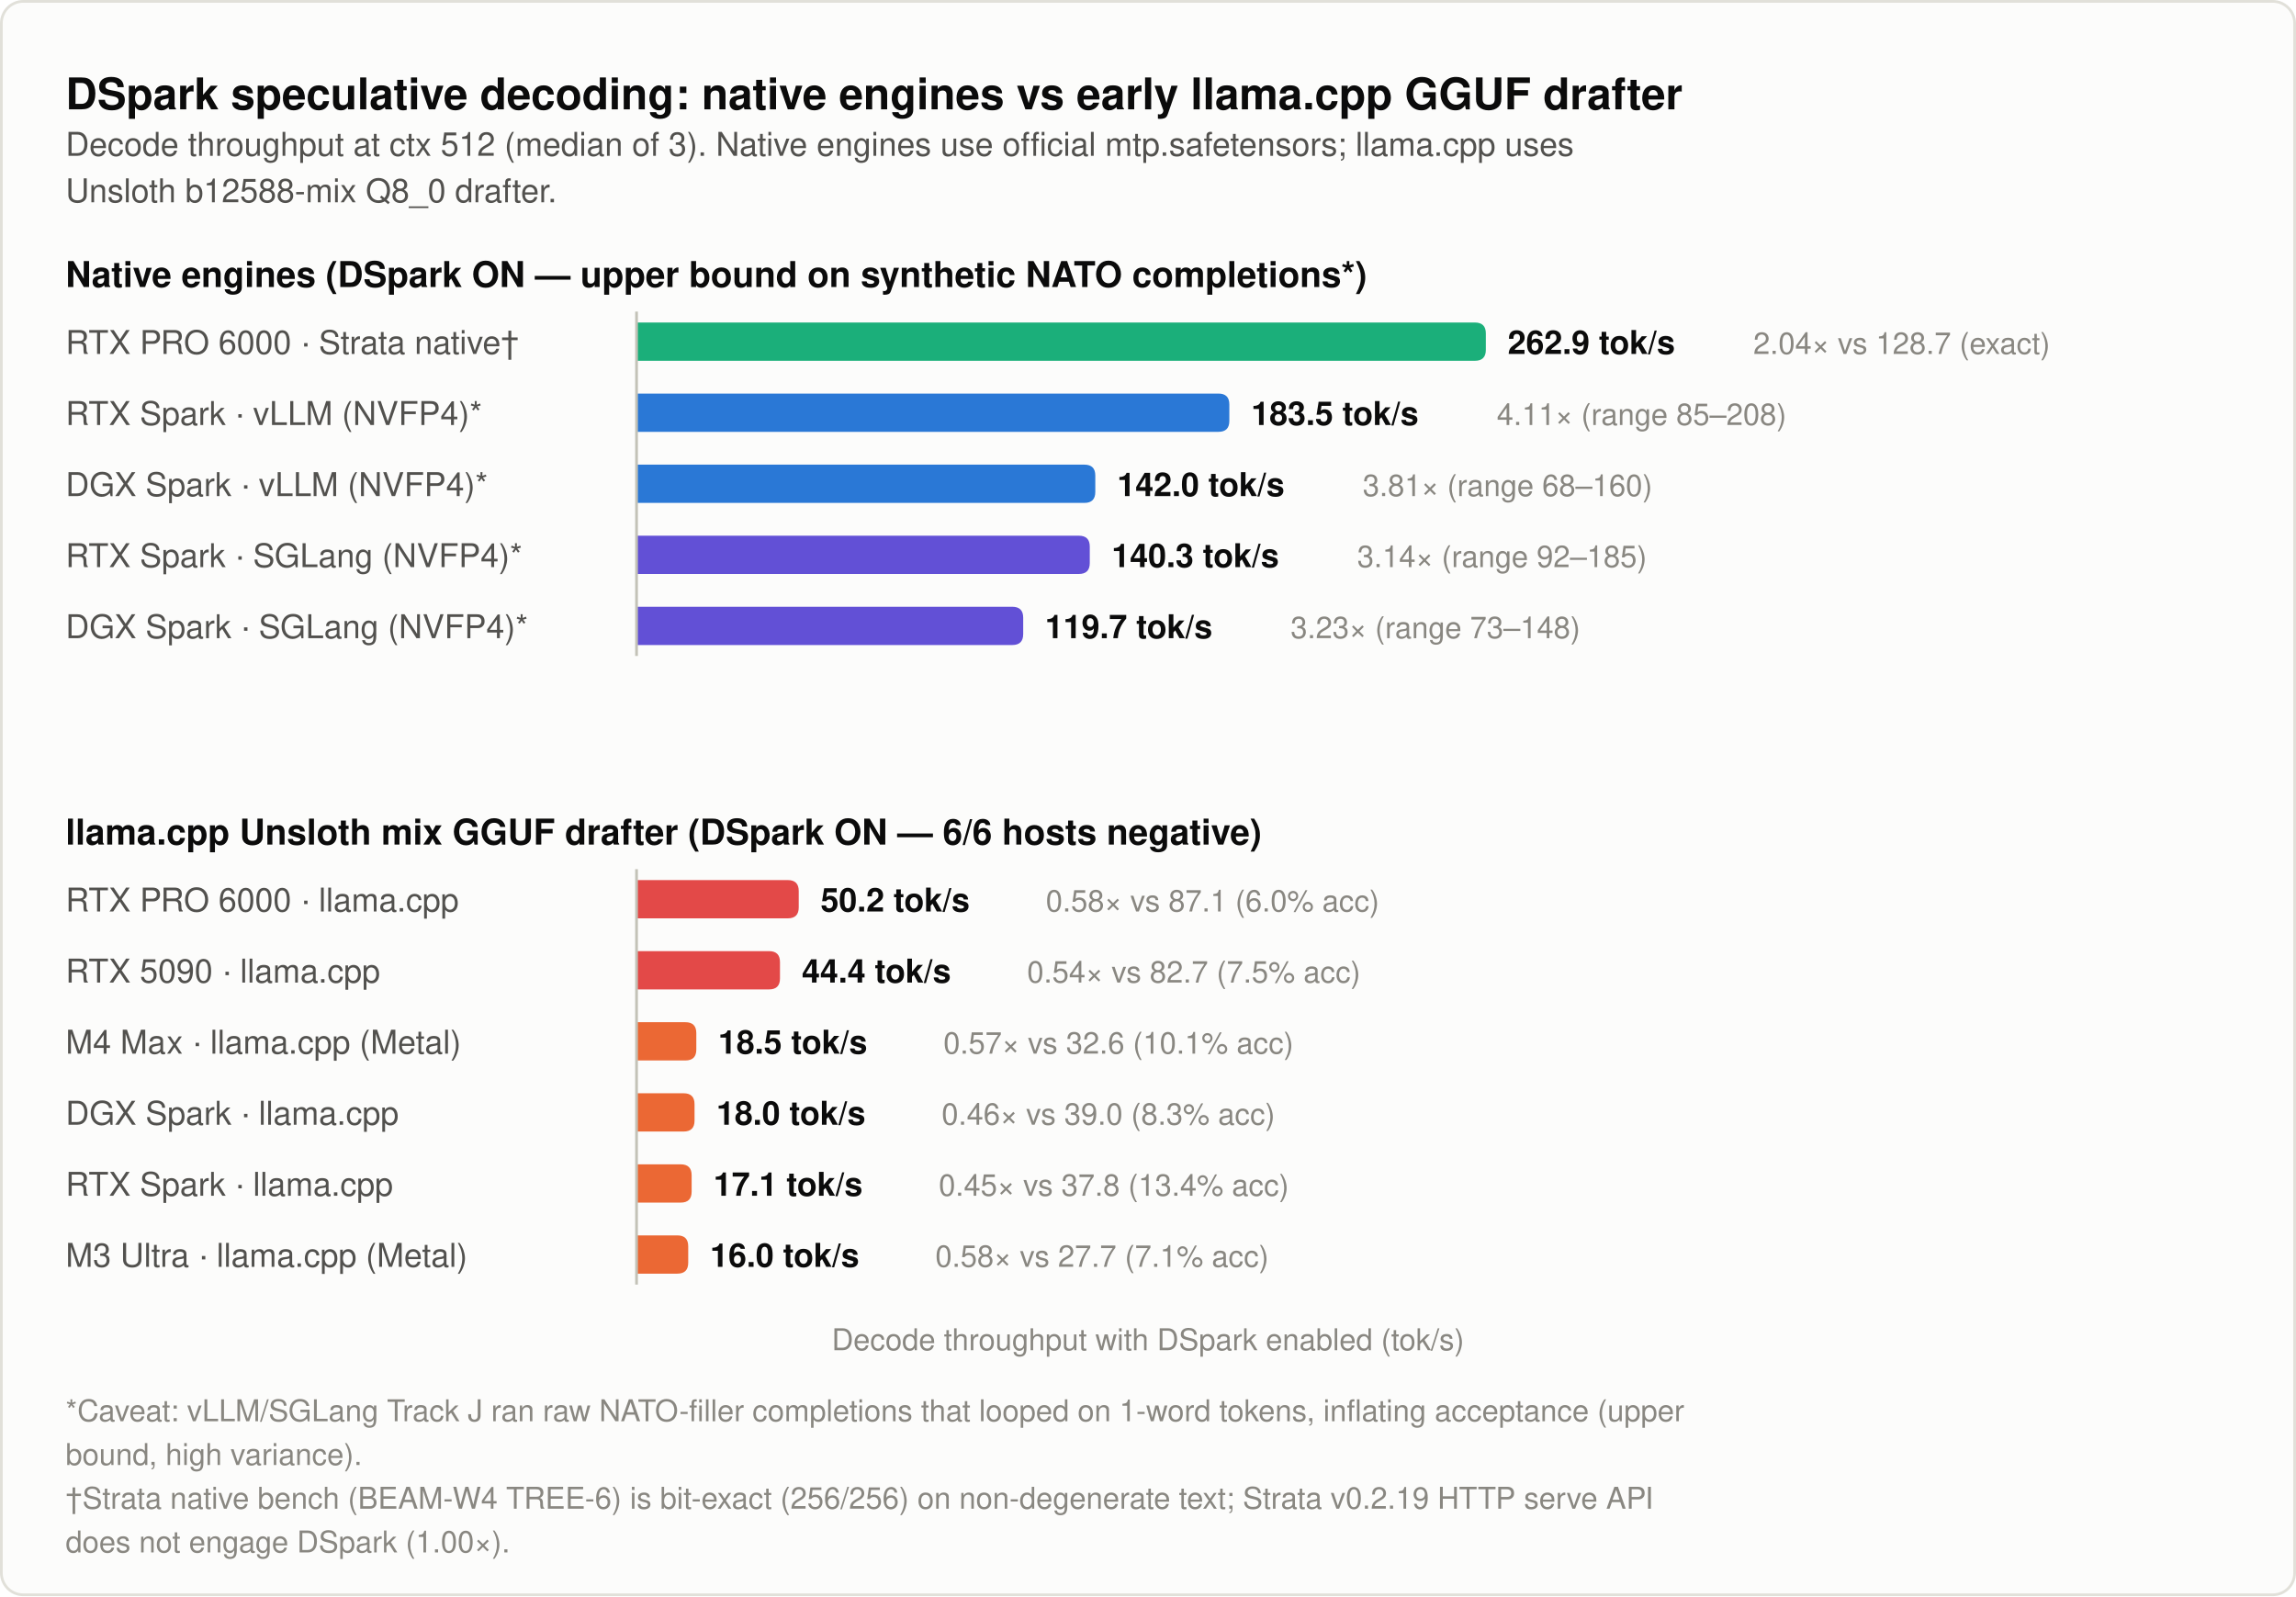
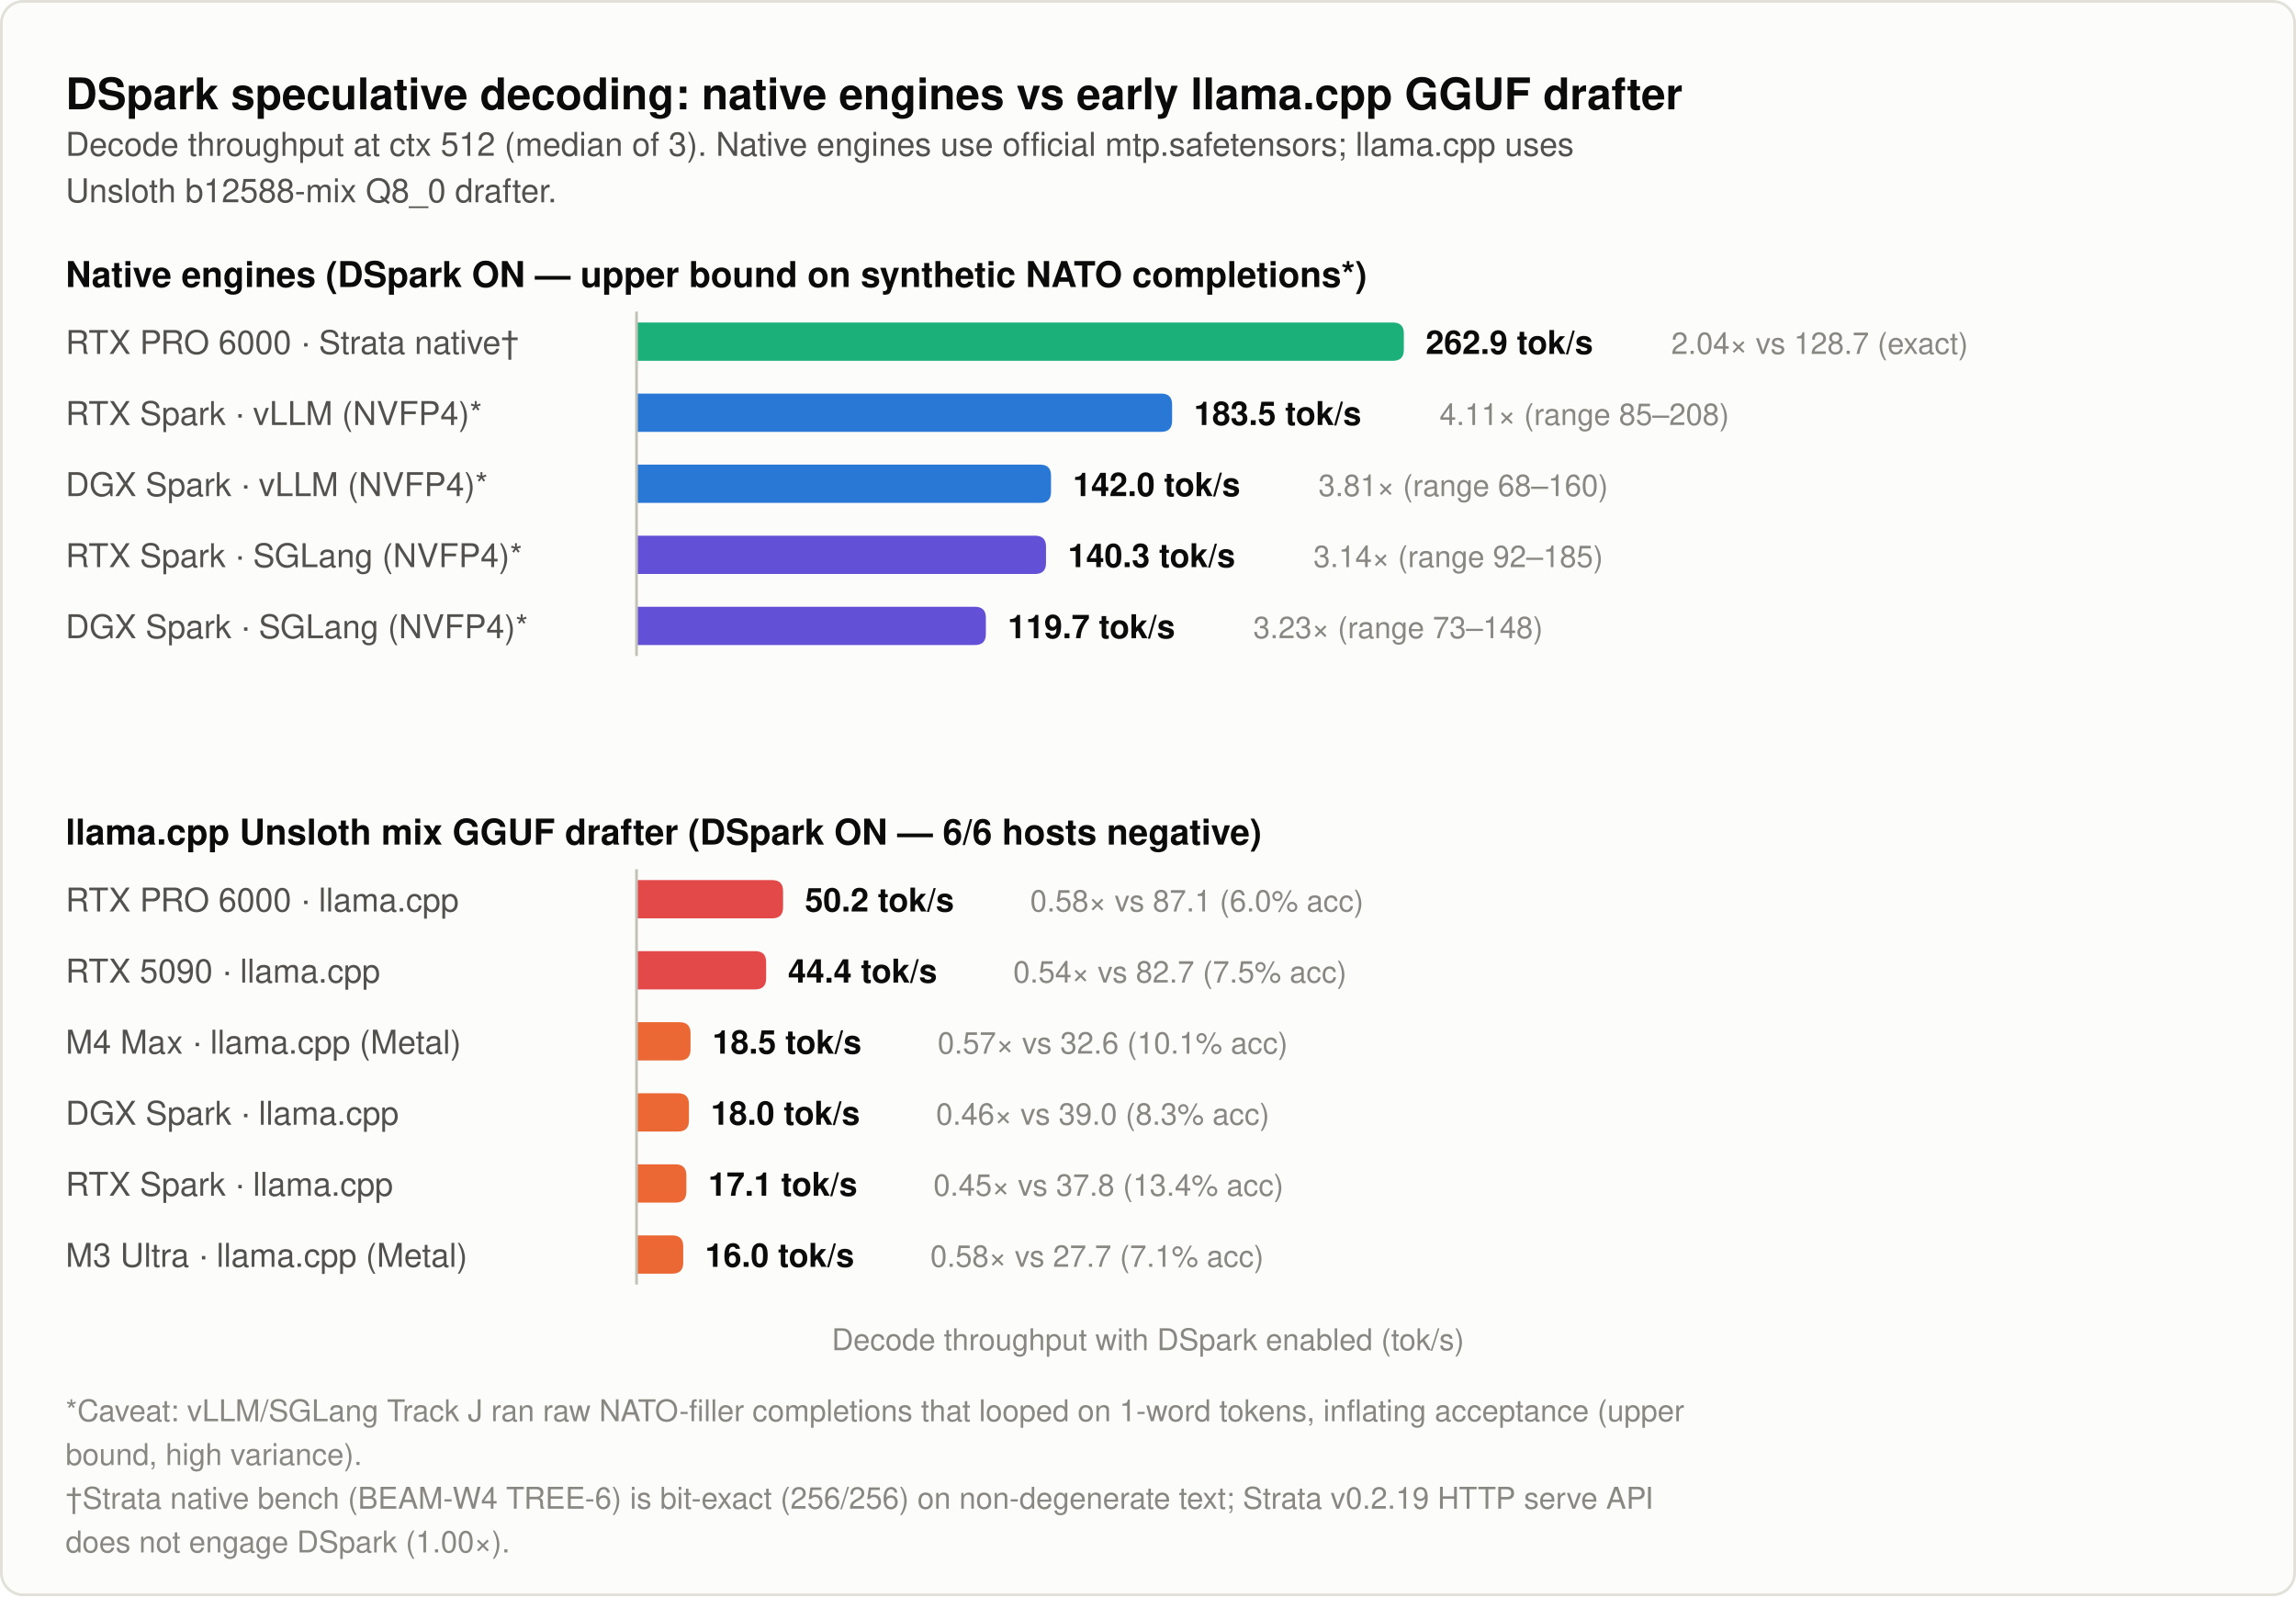
<svg xmlns="http://www.w3.org/2000/svg" width="840" height="584" viewBox="0 0 840 584" role="img" aria-label="DSpark speculative decoding: native engines vs early llama.cpp GGUF drafter Decode throughput at ctx 512 (median of 3). Native engines use official mtp.safetensors; llama.cpp uses Unsloth b12588-mix Q8_0 drafter." font-family="system-ui, -apple-system, 'Segoe UI', Helvetica, Arial, sans-serif" data-x-scale="linear" data-y-scale="linear">
  <rect x="0.5" y="0.5" width="839" height="583" fill="#fcfcfb" rx="8" stroke="#e1e0d9" stroke-width="1" />
  <text x="24" y="40" font-size="16" fill="#0b0b0b" font-weight="600">DSpark speculative decoding: native engines vs early llama.cpp GGUF drafter</text>
  <text x="24" y="57" font-size="12" fill="#52514e">Decode throughput at ctx 512 (median of 3). Native engines use official mtp.safetensors; llama.cpp uses</text>
  <text x="24" y="74" font-size="12" fill="#52514e">Unsloth b12588-mix Q8_0 drafter.</text>
  <text x="24" y="105" font-size="13" fill="#0b0b0b" font-weight="600">Native engines (DSpark ON — upper bound on synthetic NATO completions*)</text>
  <text x="24" y="129.5" font-size="12" fill="#52514e">RTX PRO 6000 · Strata native†</text>
-   <path d="M232.88,118 H539.6 Q543.6,118 543.6,122 V128 Q543.6,132 539.6,132 H232.88 Z" fill="#1baf7a" />
-   <text x="551.6" y="129.5" font-size="12" fill="#0b0b0b" font-weight="600">262.9 tok/s</text>
-   <text x="641.44" y="129.5" font-size="11" fill="#898781">2.04× vs 128.7 (exact)</text>
+   <path d="M232.88,118 H509.6 Q513.6,118 513.6,122 V128 Q513.6,132 509.6,132 H232.88 Z" fill="#1baf7a" />
+   <text x="521.6" y="129.5" font-size="12" fill="#0b0b0b" font-weight="600">262.9 tok/s</text>
+   <text x="611.44" y="129.5" font-size="11" fill="#898781">2.04× vs 128.7 (exact)</text>
  <text x="24" y="155.5" font-size="12" fill="#52514e">RTX Spark · vLLM (NVFP4)*</text>
-   <path d="M232.88,144 H445.76 Q449.76,144 449.76,148 V154 Q449.76,158 445.76,158 H232.88 Z" fill="#2a78d6" />
-   <text x="457.76" y="155.5" font-size="12" fill="#0b0b0b" font-weight="600">183.5 tok/s</text>
-   <text x="547.6" y="155.5" font-size="11" fill="#898781">4.11× (range 85–208)</text>
+   <path d="M232.88,144 H424.82 Q428.82,144 428.82,148 V154 Q428.82,158 424.82,158 H232.88 Z" fill="#2a78d6" />
+   <text x="436.82" y="155.5" font-size="12" fill="#0b0b0b" font-weight="600">183.5 tok/s</text>
+   <text x="526.66" y="155.5" font-size="11" fill="#898781">4.11× (range 85–208)</text>
  <text x="24" y="181.5" font-size="12" fill="#52514e">DGX Spark · vLLM (NVFP4)*</text>
-   <path d="M232.88,170 H396.72 Q400.72,170 400.72,174 V180 Q400.72,184 396.72,184 H232.88 Z" fill="#2a78d6" />
-   <text x="408.72" y="181.5" font-size="12" fill="#0b0b0b" font-weight="600">142.0 tok/s</text>
-   <text x="498.56" y="181.5" font-size="11" fill="#898781">3.81× (range 68–160)</text>
+   <path d="M232.88,170 H380.52 Q384.52,170 384.52,174 V180 Q384.52,184 380.52,184 H232.88 Z" fill="#2a78d6" />
+   <text x="392.52" y="181.5" font-size="12" fill="#0b0b0b" font-weight="600">142.0 tok/s</text>
+   <text x="482.36" y="181.5" font-size="11" fill="#898781">3.81× (range 68–160)</text>
  <text x="24" y="207.5" font-size="12" fill="#52514e">RTX Spark · SGLang (NVFP4)*</text>
-   <path d="M232.88,196 H394.7 Q398.7,196 398.7,200 V206 Q398.7,210 394.7,210 H232.88 Z" fill="#6250d6" />
-   <text x="406.7" y="207.5" font-size="12" fill="#0b0b0b" font-weight="600">140.3 tok/s</text>
-   <text x="496.54" y="207.5" font-size="11" fill="#898781">3.14× (range 92–185)</text>
+   <path d="M232.88,196 H378.69 Q382.69,196 382.69,200 V206 Q382.69,210 378.69,210 H232.88 Z" fill="#6250d6" />
+   <text x="390.69" y="207.5" font-size="12" fill="#0b0b0b" font-weight="600">140.3 tok/s</text>
+   <text x="480.53" y="207.5" font-size="11" fill="#898781">3.14× (range 92–185)</text>
  <text x="24" y="233.5" font-size="12" fill="#52514e">DGX Spark · SGLang (NVFP4)*</text>
-   <path d="M232.88,222 H370.34 Q374.34,222 374.34,226 V232 Q374.34,236 370.34,236 H232.88 Z" fill="#6250d6" />
-   <text x="382.34" y="233.5" font-size="12" fill="#0b0b0b" font-weight="600">119.7 tok/s</text>
-   <text x="472.18" y="233.5" font-size="11" fill="#898781">3.23× (range 73–148)</text>
+   <path d="M232.88,222 H356.68 Q360.68,222 360.68,226 V232 Q360.68,236 356.68,236 H232.88 Z" fill="#6250d6" />
+   <text x="368.68" y="233.5" font-size="12" fill="#0b0b0b" font-weight="600">119.7 tok/s</text>
+   <text x="458.52" y="233.5" font-size="11" fill="#898781">3.23× (range 73–148)</text>
  <line x1="232.88" y1="114" x2="232.88" y2="240" stroke="#c3c2b7" stroke-width="1" />
  <text x="24" y="309" font-size="13" fill="#0b0b0b" font-weight="600">llama.cpp Unsloth mix GGUF drafter (DSpark ON — 6/6 hosts negative)</text>
  <text x="24" y="333.5" font-size="12" fill="#52514e">RTX PRO 6000 · llama.cpp</text>
-   <path d="M232.88,322 H288.22 Q292.22,322 292.22,326 V332 Q292.22,336 288.22,336 H232.88 Z" fill="#e34948" />
-   <text x="300.22" y="333.5" font-size="12" fill="#0b0b0b" font-weight="600">50.2 tok/s</text>
-   <text x="382.62" y="333.5" font-size="11" fill="#898781">0.58× vs 87.1 (6.0% acc)</text>
+   <path d="M232.88,322 H282.49 Q286.49,322 286.49,326 V332 Q286.49,336 282.49,336 H232.88 Z" fill="#e34948" />
+   <text x="294.49" y="333.5" font-size="12" fill="#0b0b0b" font-weight="600">50.2 tok/s</text>
+   <text x="376.89" y="333.5" font-size="11" fill="#898781">0.58× vs 87.1 (6.0% acc)</text>
  <text x="24" y="359.5" font-size="12" fill="#52514e">RTX 5090 · llama.cpp</text>
-   <path d="M232.88,348 H281.36 Q285.36,348 285.36,352 V358 Q285.36,362 281.36,362 H232.88 Z" fill="#e34948" />
-   <text x="293.36" y="359.5" font-size="12" fill="#0b0b0b" font-weight="600">44.4 tok/s</text>
-   <text x="375.76" y="359.5" font-size="11" fill="#898781">0.54× vs 82.7 (7.5% acc)</text>
+   <path d="M232.88,348 H276.29 Q280.29,348 280.29,352 V358 Q280.29,362 276.29,362 H232.88 Z" fill="#e34948" />
+   <text x="288.29" y="359.5" font-size="12" fill="#0b0b0b" font-weight="600">44.4 tok/s</text>
+   <text x="370.69" y="359.5" font-size="11" fill="#898781">0.54× vs 82.7 (7.5% acc)</text>
  <text x="24" y="385.5" font-size="12" fill="#52514e">M4 Max · llama.cpp (Metal)</text>
-   <path d="M232.88,374 H250.75 Q254.75,374 254.75,378 V384 Q254.75,388 250.75,388 H232.88 Z" fill="#eb6834" />
-   <text x="262.75" y="385.5" font-size="12" fill="#0b0b0b" font-weight="600">18.5 tok/s</text>
-   <text x="345.15" y="385.5" font-size="11" fill="#898781">0.57× vs 32.6 (10.1% acc)</text>
+   <path d="M232.88,374 H248.63 Q252.63,374 252.63,378 V384 Q252.63,388 248.63,388 H232.88 Z" fill="#eb6834" />
+   <text x="260.63" y="385.5" font-size="12" fill="#0b0b0b" font-weight="600">18.5 tok/s</text>
+   <text x="343.03" y="385.5" font-size="11" fill="#898781">0.57× vs 32.6 (10.1% acc)</text>
  <text x="24" y="411.5" font-size="12" fill="#52514e">DGX Spark · llama.cpp</text>
-   <path d="M232.88,400 H250.1 Q254.1,400 254.1,404 V410 Q254.1,414 250.1,414 H232.88 Z" fill="#eb6834" />
-   <text x="262.1" y="411.5" font-size="12" fill="#0b0b0b" font-weight="600">18.0 tok/s</text>
-   <text x="344.5" y="411.5" font-size="11" fill="#898781">0.46× vs 39.0 (8.3% acc)</text>
+   <path d="M232.88,400 H248.05 Q252.05,400 252.05,404 V410 Q252.05,414 248.05,414 H232.88 Z" fill="#eb6834" />
+   <text x="260.05" y="411.5" font-size="12" fill="#0b0b0b" font-weight="600">18.0 tok/s</text>
+   <text x="342.45" y="411.5" font-size="11" fill="#898781">0.46× vs 39.0 (8.3% acc)</text>
  <text x="24" y="437.5" font-size="12" fill="#52514e">RTX Spark · llama.cpp</text>
-   <path d="M232.88,426 H249.04 Q253.04,426 253.04,430 V436 Q253.04,440 249.04,440 H232.88 Z" fill="#eb6834" />
-   <text x="261.04" y="437.5" font-size="12" fill="#0b0b0b" font-weight="600">17.1 tok/s</text>
-   <text x="343.44" y="437.5" font-size="11" fill="#898781">0.45× vs 37.8 (13.4% acc)</text>
+   <path d="M232.88,426 H247.1 Q251.1,426 251.1,430 V436 Q251.1,440 247.1,440 H232.88 Z" fill="#eb6834" />
+   <text x="259.1" y="437.5" font-size="12" fill="#0b0b0b" font-weight="600">17.1 tok/s</text>
+   <text x="341.5" y="437.5" font-size="11" fill="#898781">0.45× vs 37.8 (13.4% acc)</text>
  <text x="24" y="463.5" font-size="12" fill="#52514e">M3 Ultra · llama.cpp (Metal)</text>
-   <path d="M232.88,452 H247.79 Q251.79,452 251.79,456 V462 Q251.79,466 247.79,466 H232.88 Z" fill="#eb6834" />
-   <text x="259.79" y="463.5" font-size="12" fill="#0b0b0b" font-weight="600">16.0 tok/s</text>
-   <text x="342.19" y="463.5" font-size="11" fill="#898781">0.58× vs 27.7 (7.1% acc)</text>
+   <path d="M232.88,452 H245.96 Q249.96,452 249.96,456 V462 Q249.96,466 245.96,466 H232.88 Z" fill="#eb6834" />
+   <text x="257.96" y="463.5" font-size="12" fill="#0b0b0b" font-weight="600">16.0 tok/s</text>
+   <text x="340.36" y="463.5" font-size="11" fill="#898781">0.58× vs 27.7 (7.1% acc)</text>
  <line x1="232.88" y1="318" x2="232.88" y2="470" stroke="#c3c2b7" stroke-width="1" />
  <text x="420" y="494" font-size="11" fill="#898781" text-anchor="middle">Decode throughput with DSpark enabled (tok/s)</text>
  <text x="24" y="520" font-size="11" fill="#898781">*Caveat: vLLM/SGLang Track J ran raw NATO-filler completions that looped on 1-word tokens, inflating acceptance (upper</text>
  <text x="24" y="536" font-size="11" fill="#898781">bound, high variance).</text>
  <text x="24" y="552" font-size="11" fill="#898781">†Strata native bench (BEAM-W4 TREE-6) is bit-exact (256/256) on non-degenerate text; Strata v0.2.19 HTTP serve API</text>
  <text x="24" y="568" font-size="11" fill="#898781">does not engage DSpark (1.00×).</text>
</svg>
